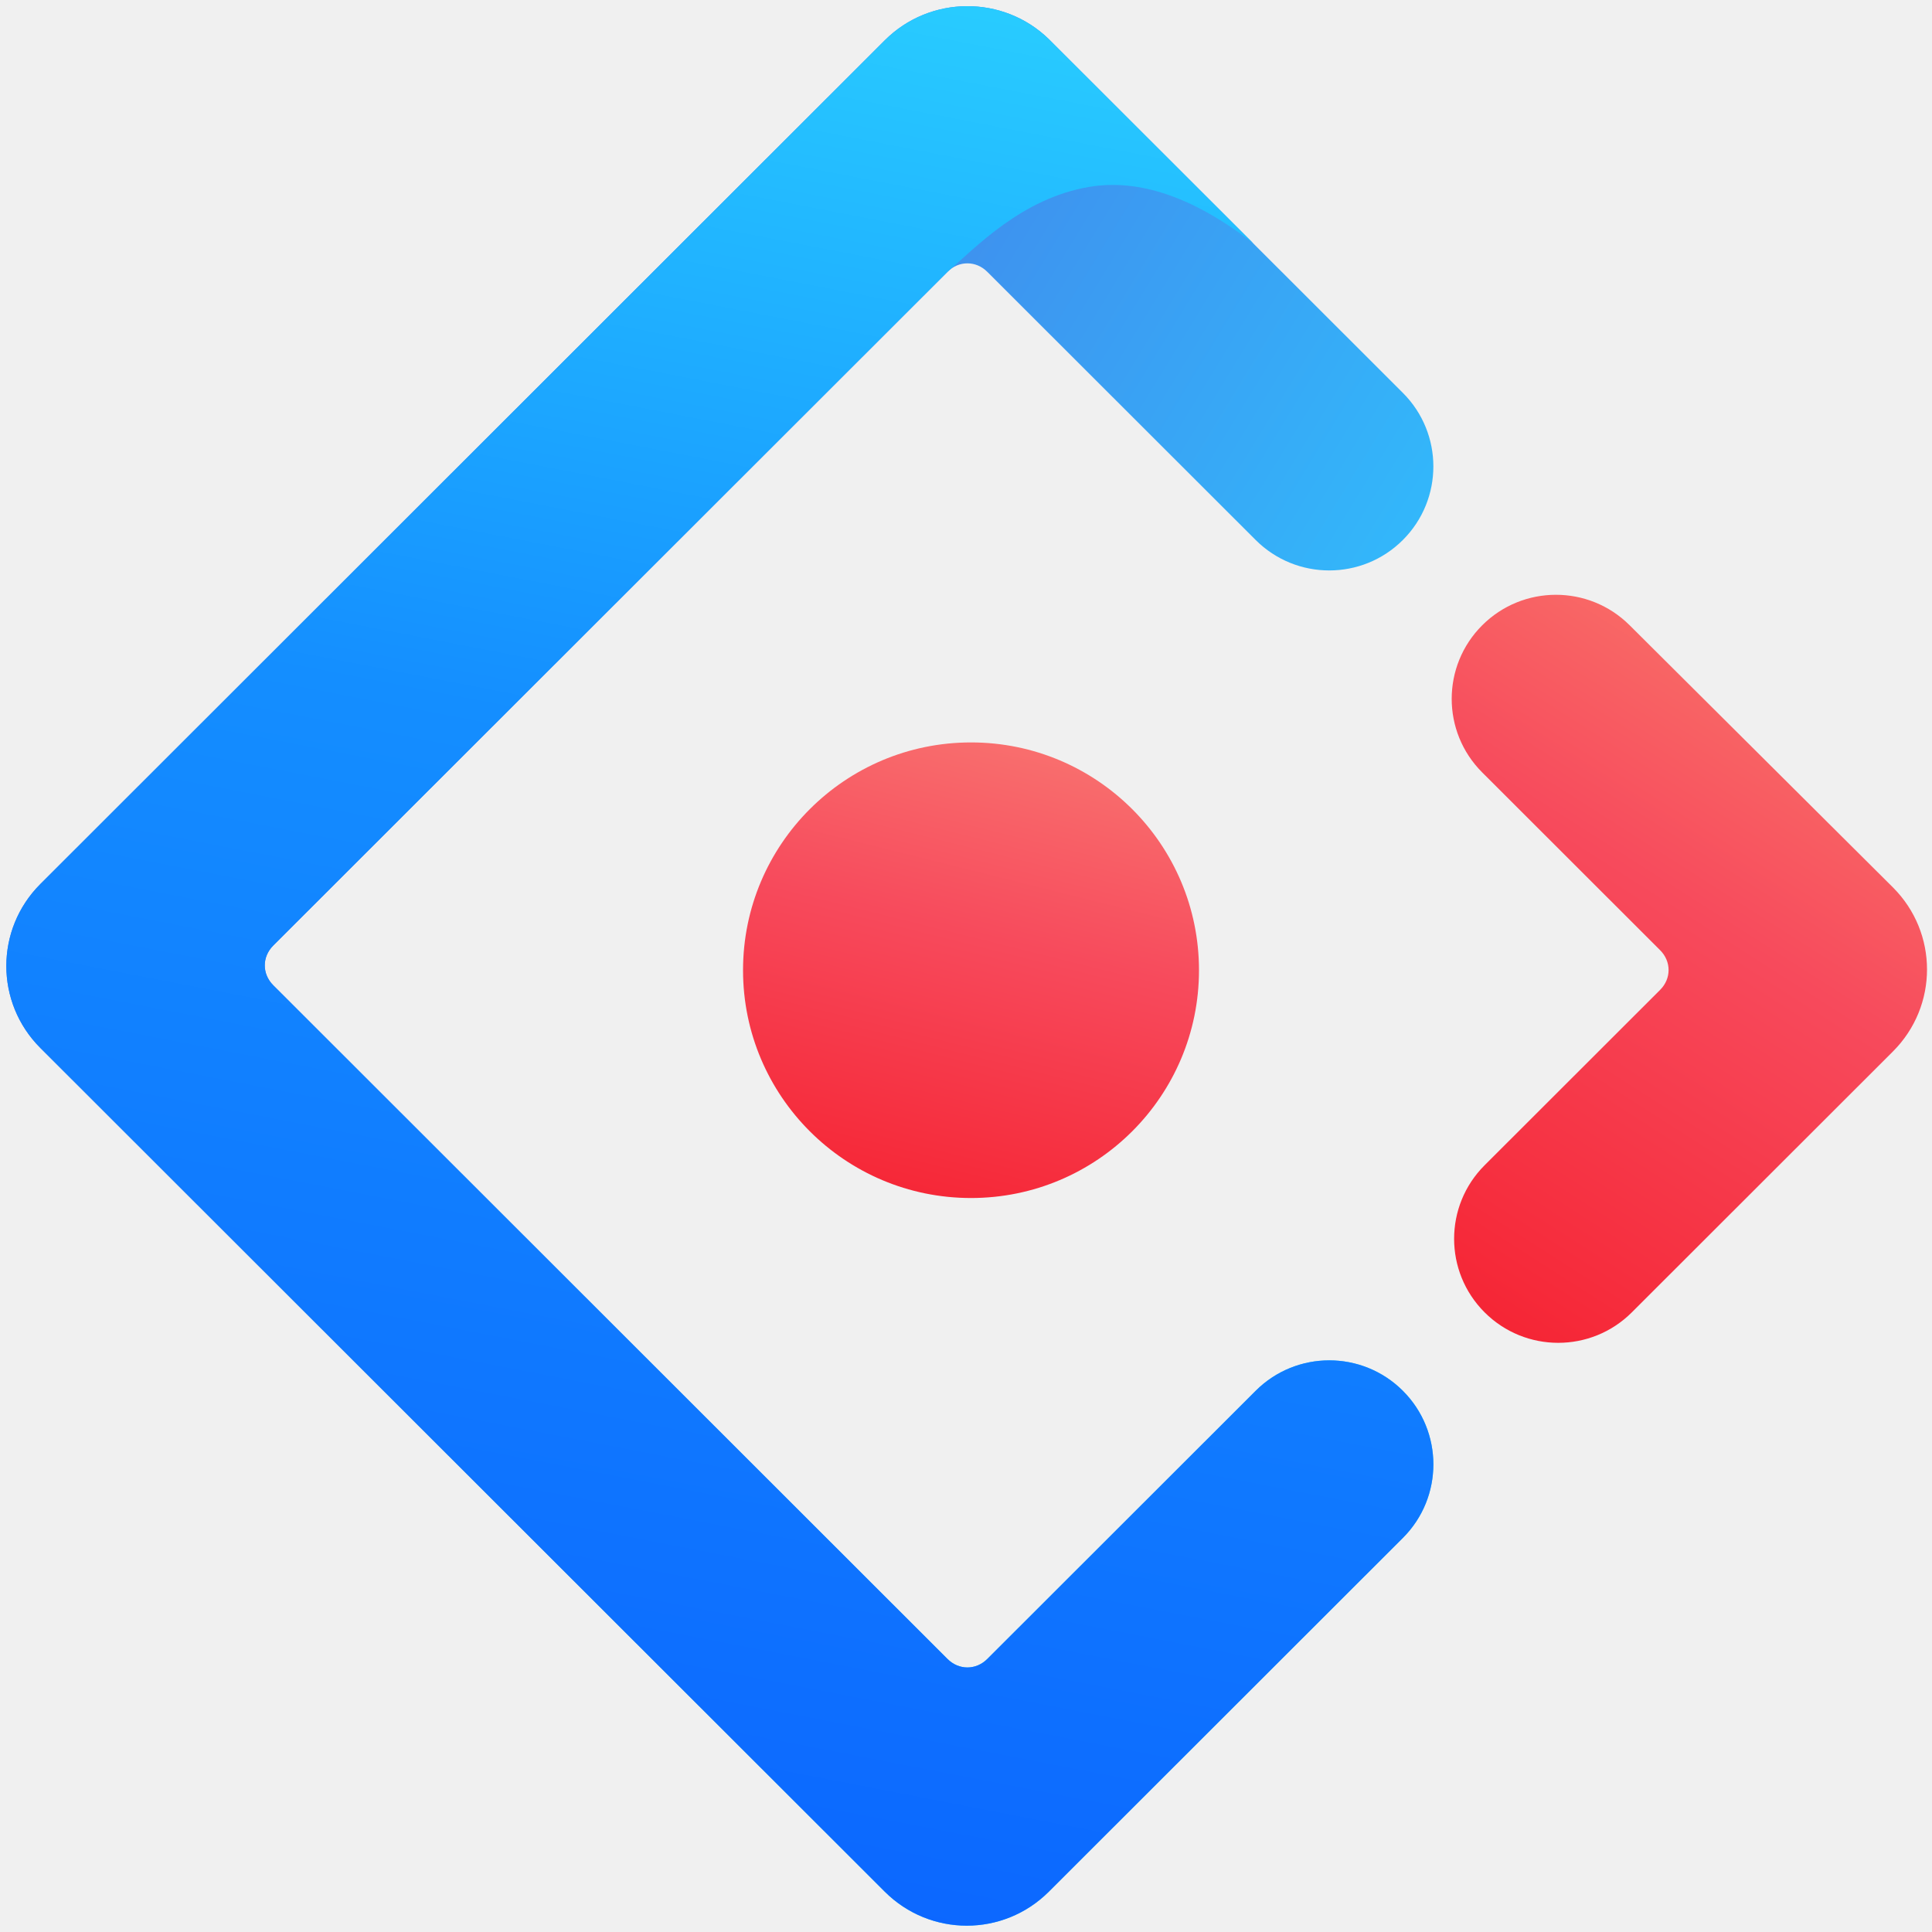
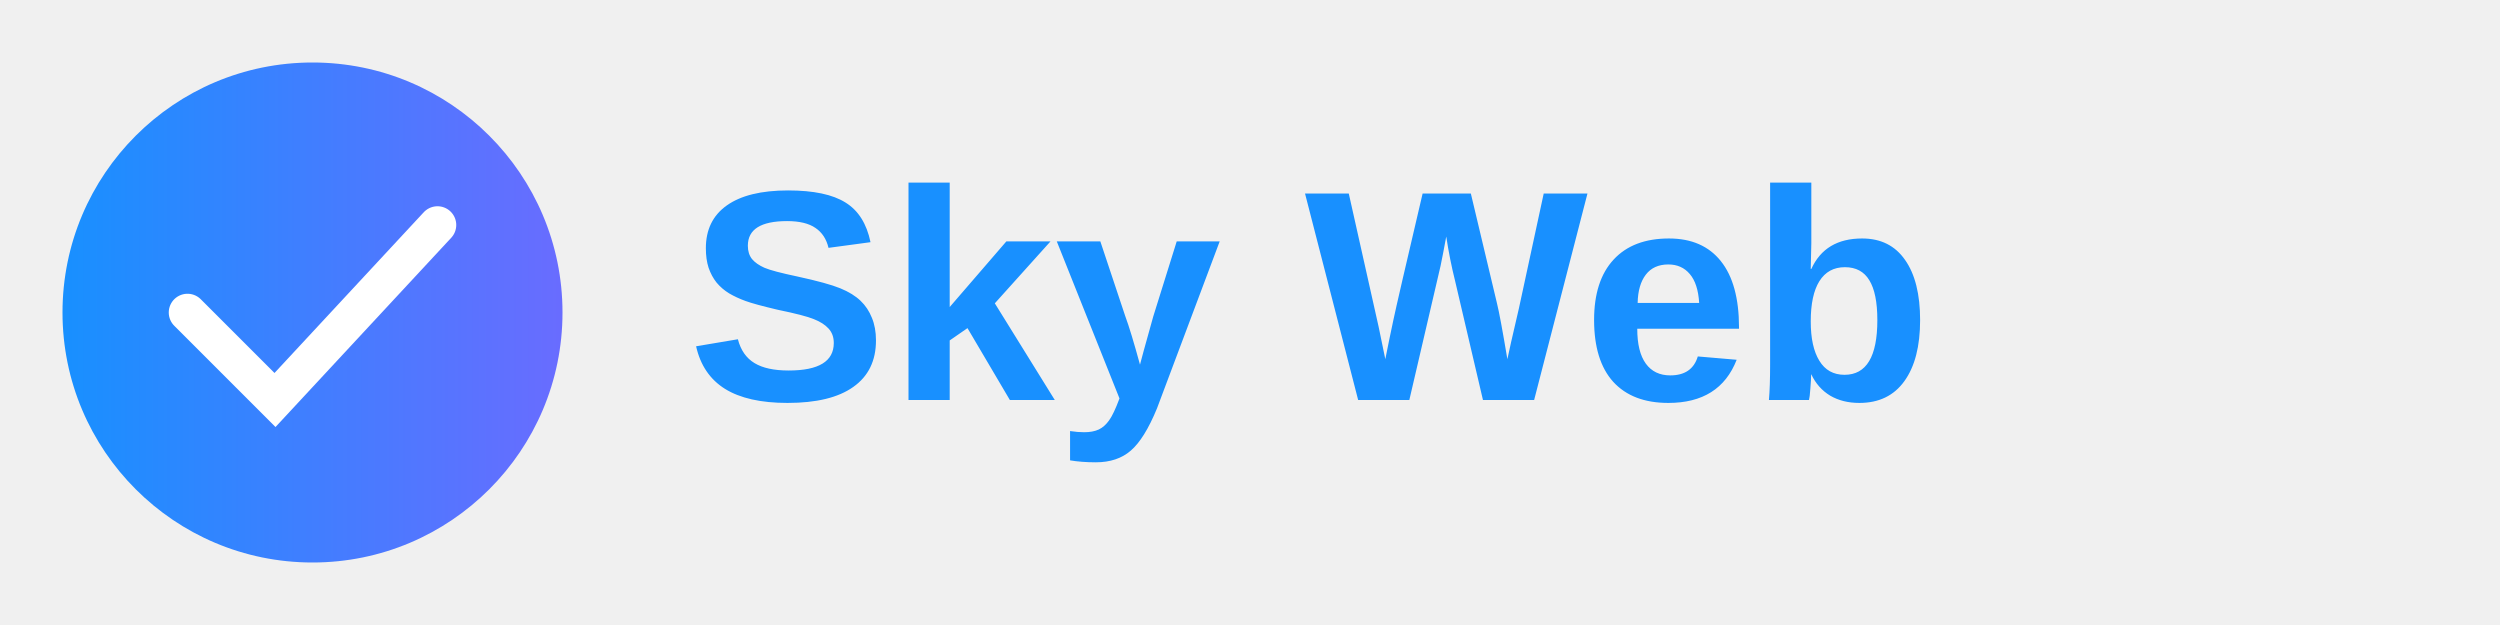
- <svg xmlns="http://www.w3.org/2000/svg" width="200" height="200" version="1.1" viewBox="0 0 200 200">
+ <svg xmlns="http://www.w3.org/2000/svg" viewBox="0 0 200 50" width="200" height="50">
  <defs>
-     <linearGradient id="linearGradient-1" x1="62.102%" x2="108.197%" y1="0%" y2="37.864%">
-       <stop offset="0%" stop-color="#4285EB" />
-       <stop offset="100%" stop-color="#2EC7FF" />
-     </linearGradient>
-     <linearGradient id="linearGradient-2" x1="69.644%" x2="54.043%" y1="0%" y2="108.457%">
-       <stop offset="0%" stop-color="#29CDFF" />
-       <stop offset="37.86%" stop-color="#148EFF" />
-       <stop offset="100%" stop-color="#0A60FF" />
-     </linearGradient>
-     <linearGradient id="linearGradient-3" x1="69.691%" x2="16.723%" y1="-12.974%" y2="117.391%">
-       <stop offset="0%" stop-color="#FA816E" />
-       <stop offset="41.473%" stop-color="#F74A5C" />
-       <stop offset="100%" stop-color="#F51D2C" />
-     </linearGradient>
-     <linearGradient id="linearGradient-4" x1="68.128%" x2="30.44%" y1="-35.691%" y2="114.943%">
-       <stop offset="0%" stop-color="#FA8E7D" />
-       <stop offset="51.264%" stop-color="#F74A5C" />
-       <stop offset="100%" stop-color="#F51D2C" />
+     <linearGradient id="grad" x1="0%" y1="0%" x2="100%" y2="0%">
+       <stop offset="0%" style="stop-color:#1890ff;stop-opacity:1" />
+       <stop offset="100%" style="stop-color:#696cff;stop-opacity:1" />
    </linearGradient>
  </defs>
-   <g id="Page-1" fill="none" fill-rule="evenodd" stroke="none" stroke-width="1">
-     <g id="logo" transform="translate(-20, -20)">
-       <g id="Group-28-Copy-5" transform="translate(20, 20)">
-         <g id="Group-27-Copy-3">
-           <g id="Group-25" fill-rule="nonzero">
-             <g id="2">
-               <path id="Shape" fill="url(#linearGradient-1)" d="M91.588,4.177 L4.18,91.513 C-0.519,96.208 -0.519,103.792 4.18,108.487 L91.588,195.823 C96.287,200.519 103.877,200.519 108.577,195.823 L145.225,159.205 C149.434,155 149.434,148.182 145.225,143.977 C141.017,139.772 134.194,139.772 129.985,143.977 L102.202,171.737 C101.032,172.906 99.257,172.906 98.088,171.737 L28.286,101.993 C27.116,100.824 27.116,99.051 28.286,97.882 L98.088,28.138 C99.257,26.969 101.032,26.969 102.202,28.138 L129.985,55.898 C134.194,60.103 141.017,60.103 145.225,55.898 C149.434,51.693 149.434,44.876 145.225,40.671 L108.581,4.056 C103.862,-0.538 96.269,-0.501 91.588,4.177 Z" />
-               <path id="Shape" fill="url(#linearGradient-2)" d="M91.588,4.177 L4.18,91.513 C-0.519,96.208 -0.519,103.792 4.18,108.487 L91.588,195.823 C96.287,200.519 103.877,200.519 108.577,195.823 L145.225,159.205 C149.434,155 149.434,148.182 145.225,143.977 C141.017,139.772 134.194,139.772 129.985,143.977 L102.202,171.737 C101.032,172.906 99.257,172.906 98.088,171.737 L28.286,101.993 C27.116,100.824 27.116,99.051 28.286,97.882 L98.088,28.138 C101,25.627 105.752,20.542 112.73,19.352 C117.916,18.469 123.585,20.414 129.739,25.189 C125.625,21.078 118.572,14.034 108.581,4.056 C103.862,-0.538 96.269,-0.501 91.588,4.177 Z" />
-             </g>
-             <path id="Shape" fill="url(#linearGradient-3)" d="M153.686,135.855 C157.894,140.06 164.717,140.06 168.926,135.855 L195.96,108.843 C200.659,104.147 200.659,96.564 195.961,91.869 L168.691,64.718 C164.472,60.518 157.647,60.524 153.436,64.732 C149.227,68.937 149.227,75.754 153.436,79.959 L171.854,98.362 C173.024,99.531 173.024,101.305 171.854,102.473 L153.686,120.627 C149.477,124.832 149.477,131.65 153.686,135.855 Z" />
-           </g>
-           <ellipse id="Combined-Shape" cx="100.519" cy="100.437" fill="url(#linearGradient-4)" rx="23.6" ry="23.581" />
-         </g>
-       </g>
-     </g>
-   </g>
+   <circle cx="25" cy="25" r="20" fill="url(#grad)" />
+   <path d="M 15 25 L 22 32 L 35 18" stroke="white" stroke-width="3" fill="none" stroke-linecap="round" />
+   <text x="55" y="32" font-family="Arial, sans-serif" font-size="24" font-weight="bold" fill="#1890ff">Sky Web</text>
</svg>
